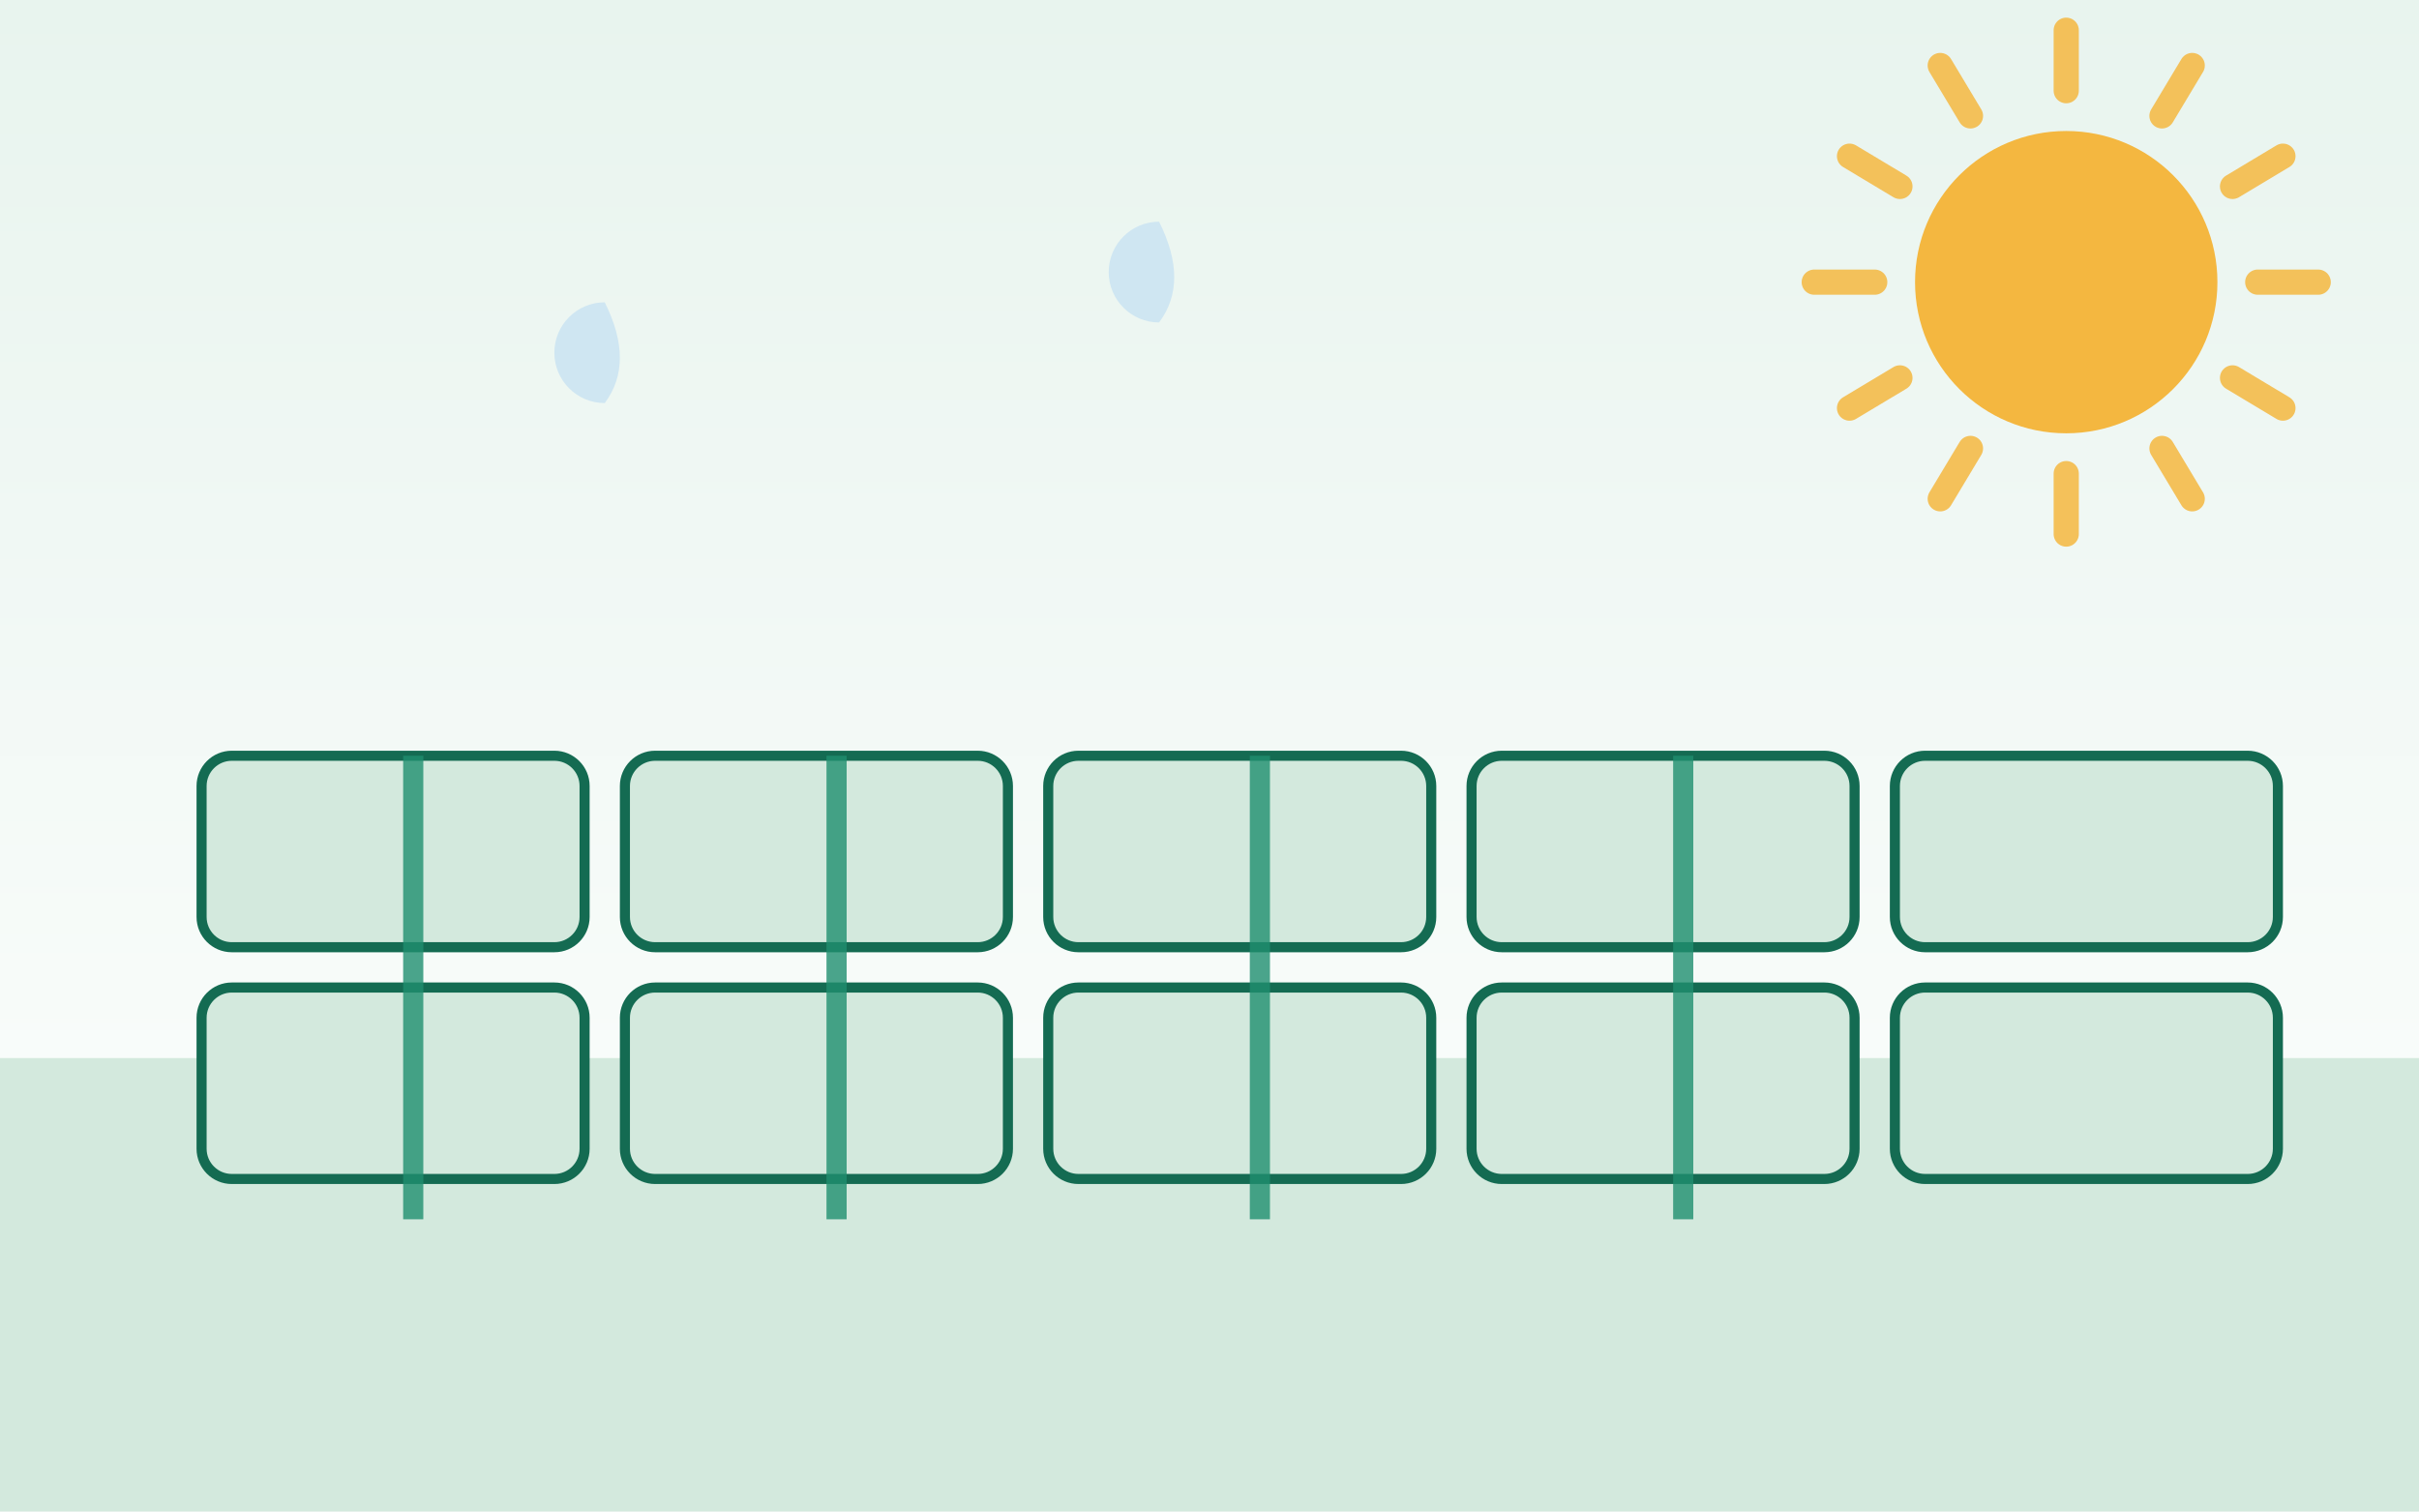
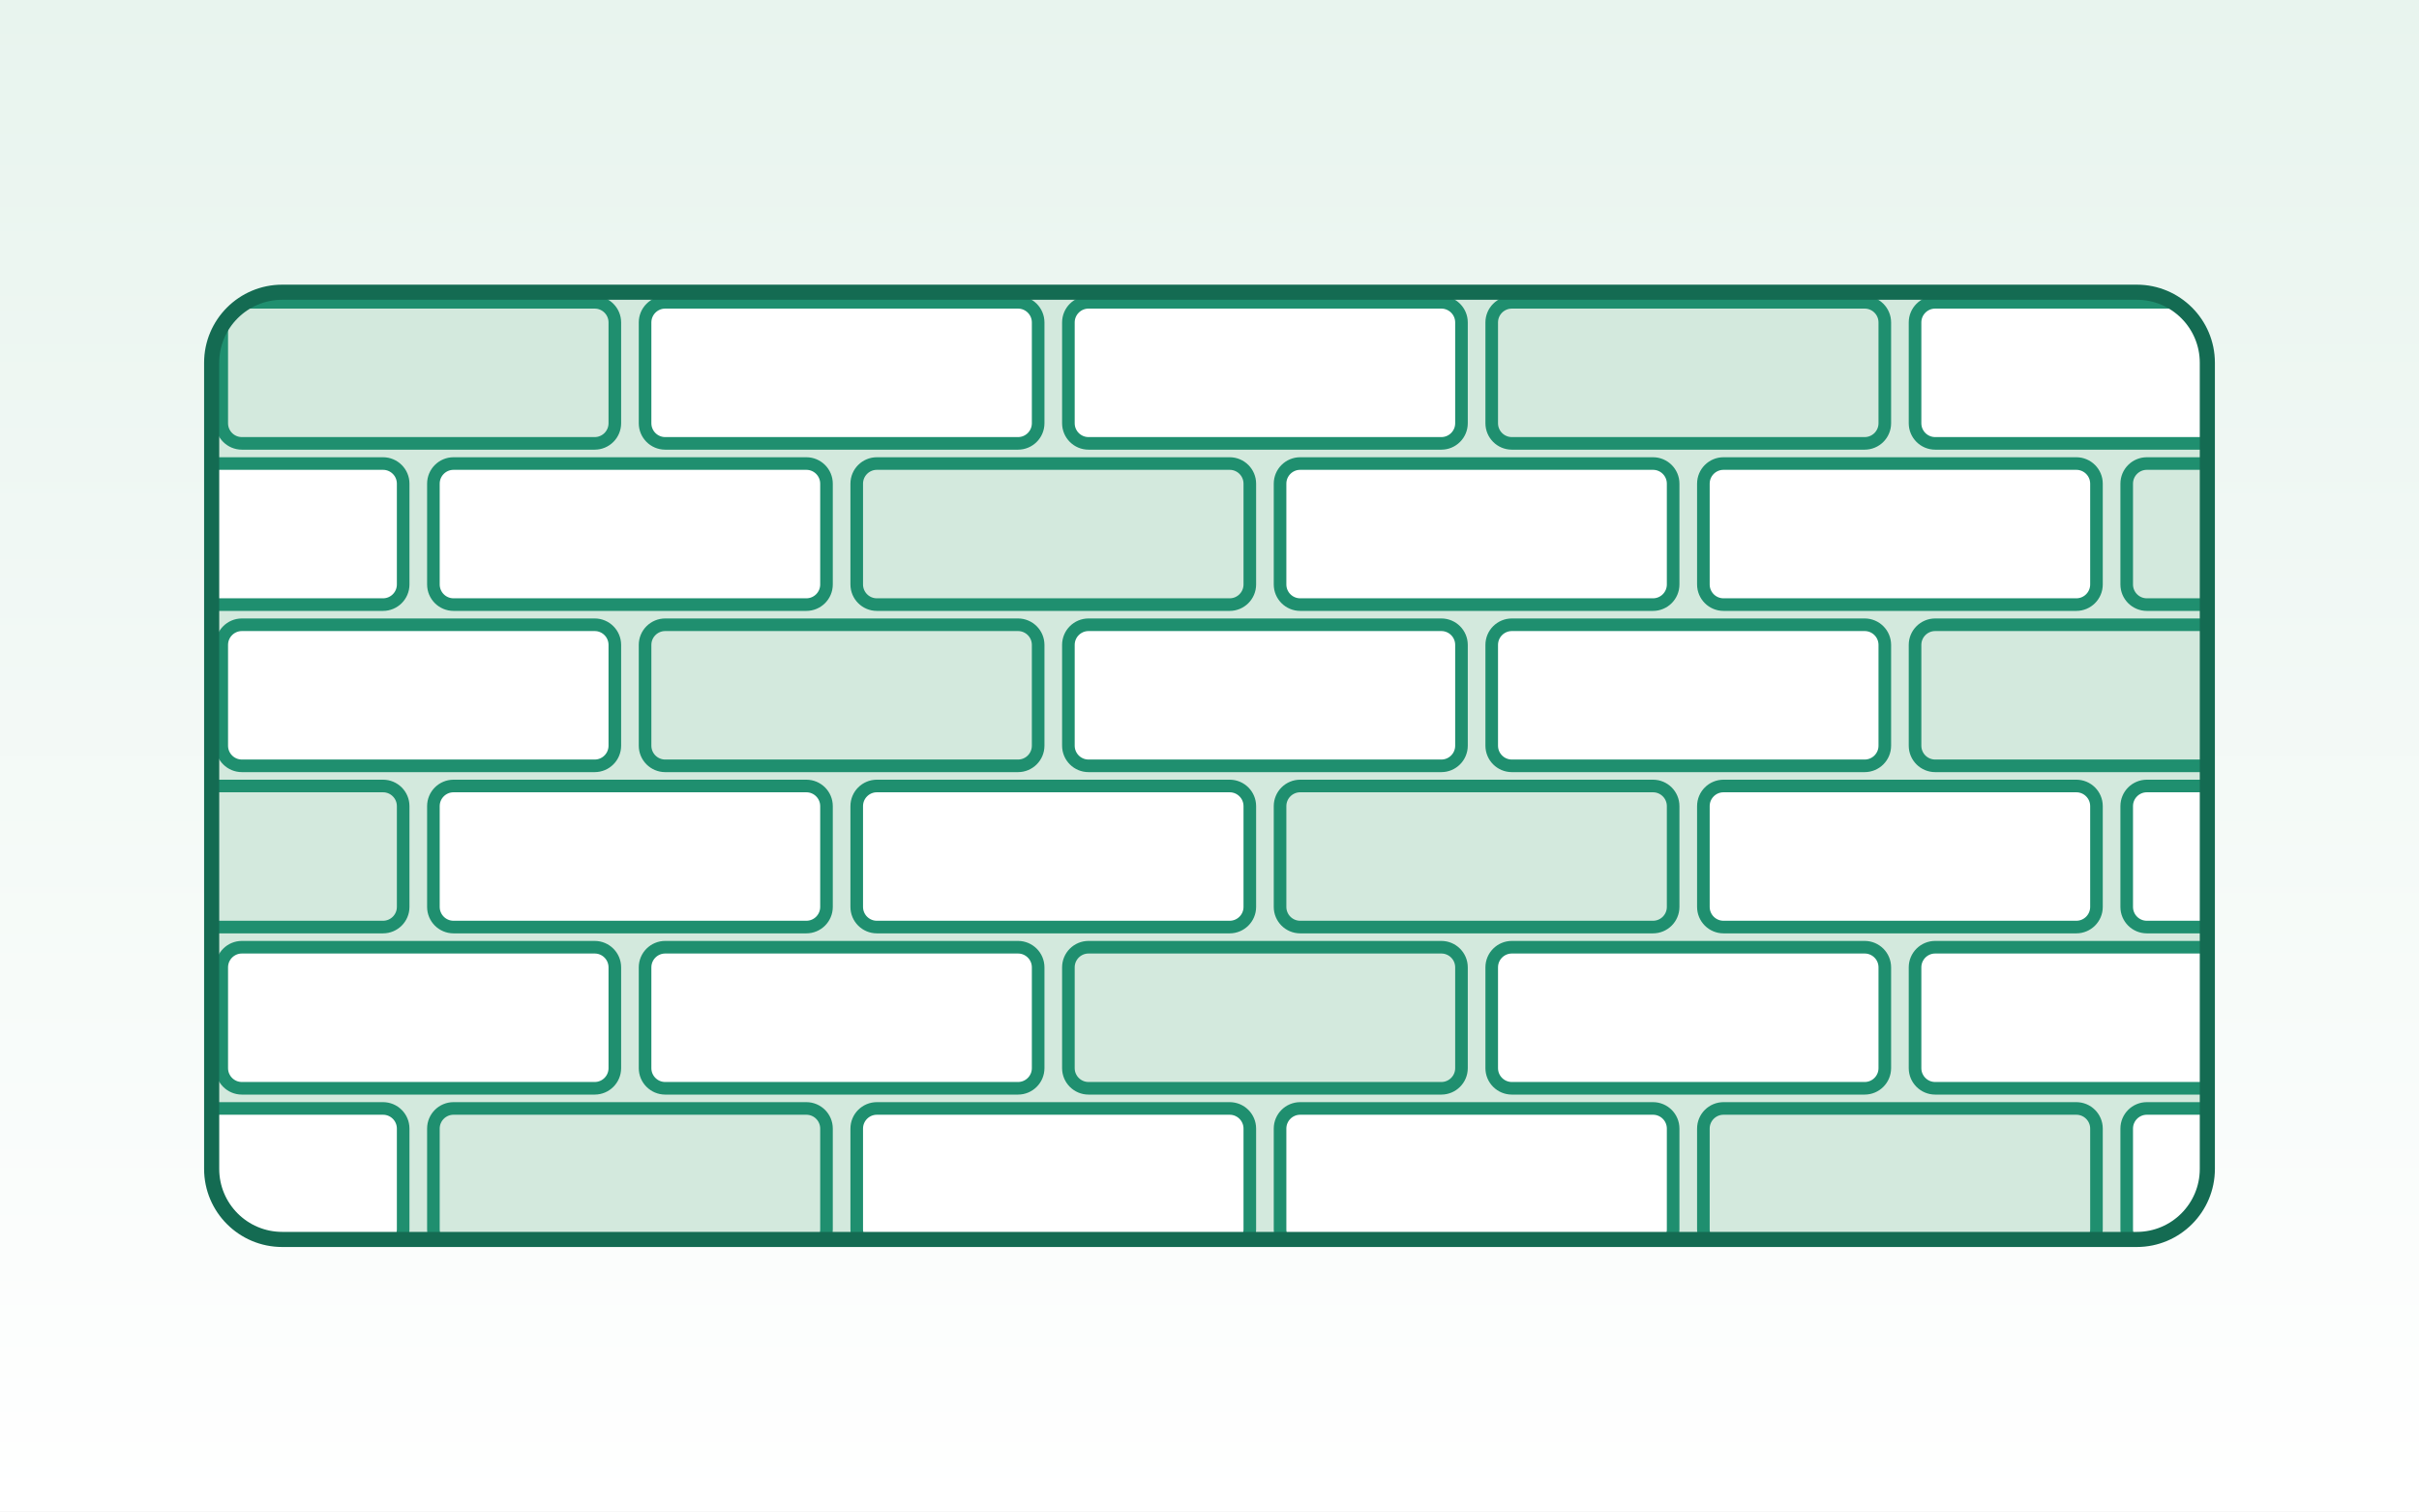
<svg xmlns="http://www.w3.org/2000/svg" viewBox="0 0 480 300" fill="none">
  <defs>
    <linearGradient id="sky" x1="0" y1="0" x2="0" y2="1">
      <stop offset="0" stop-color="#e8f4ee" />
      <stop offset="1" stop-color="#ffffff" />
    </linearGradient>
  </defs>
  <rect width="480" height="300" fill="url(#sky)" />
-   <rect x="0" y="210" width="480" height="90" fill="#d3e9dd" />
-   <line x1="448" y1="56" x2="460" y2="56" stroke="#f4b740" stroke-width="5" stroke-linecap="round" opacity=".85" />
-   <line x1="443" y1="75" x2="453" y2="81" stroke="#f4b740" stroke-width="5" stroke-linecap="round" opacity=".85" />
-   <line x1="429" y1="89" x2="435" y2="99" stroke="#f4b740" stroke-width="5" stroke-linecap="round" opacity=".85" />
-   <line x1="410" y1="94" x2="410" y2="106" stroke="#f4b740" stroke-width="5" stroke-linecap="round" opacity=".85" />
-   <line x1="391" y1="89" x2="385" y2="99" stroke="#f4b740" stroke-width="5" stroke-linecap="round" opacity=".85" />
-   <line x1="377" y1="75" x2="367" y2="81" stroke="#f4b740" stroke-width="5" stroke-linecap="round" opacity=".85" />
-   <line x1="372" y1="56" x2="360" y2="56" stroke="#f4b740" stroke-width="5" stroke-linecap="round" opacity=".85" />
-   <line x1="377" y1="37" x2="367" y2="31" stroke="#f4b740" stroke-width="5" stroke-linecap="round" opacity=".85" />
-   <line x1="391" y1="23" x2="385" y2="13" stroke="#f4b740" stroke-width="5" stroke-linecap="round" opacity=".85" />
-   <line x1="410" y1="18" x2="410" y2="6" stroke="#f4b740" stroke-width="5" stroke-linecap="round" opacity=".85" />
-   <line x1="429" y1="23" x2="435" y2="13" stroke="#f4b740" stroke-width="5" stroke-linecap="round" opacity=".85" />
-   <line x1="443" y1="37" x2="453" y2="31" stroke="#f4b740" stroke-width="5" stroke-linecap="round" opacity=".85" />
-   <circle cx="410" cy="56" r="30" fill="#f4b740" />
-   <g>
-     <rect x="40" y="150" width="76" height="38" rx="6" fill="#d3e9dd" stroke="#146b52" stroke-width="2" />
-     <rect x="124" y="150" width="76" height="38" rx="6" fill="#d3e9dd" stroke="#146b52" stroke-width="2" />
-     <rect x="208" y="150" width="76" height="38" rx="6" fill="#d3e9dd" stroke="#146b52" stroke-width="2" />
-     <rect x="292" y="150" width="76" height="38" rx="6" fill="#d3e9dd" stroke="#146b52" stroke-width="2" />
-     <rect x="376" y="150" width="76" height="38" rx="6" fill="#d3e9dd" stroke="#146b52" stroke-width="2" />
-     <rect x="40" y="196" width="76" height="38" rx="6" fill="#d3e9dd" stroke="#146b52" stroke-width="2" />
-     <rect x="124" y="196" width="76" height="38" rx="6" fill="#d3e9dd" stroke="#146b52" stroke-width="2" />
-     <rect x="208" y="196" width="76" height="38" rx="6" fill="#d3e9dd" stroke="#146b52" stroke-width="2" />
-     <rect x="292" y="196" width="76" height="38" rx="6" fill="#d3e9dd" stroke="#146b52" stroke-width="2" />
-     <rect x="376" y="196" width="76" height="38" rx="6" fill="#d3e9dd" stroke="#146b52" stroke-width="2" />
+   <defs>
+     <clipPath id="pv">
+       <rect x="42" y="58" width="396" height="188" rx="14" />
+     </clipPath>
+   </defs>
+   <rect x="42" y="58" width="396" height="188" rx="14" fill="#d3e9dd" />
+   <g clip-path="url(#pv)">
+     <rect x="-40" y="60" width="78" height="28" rx="4" fill="#ffffff" stroke="#1f8f6f" stroke-width="2.5" />
+     <rect x="44" y="60" width="78" height="28" rx="4" fill="#d3e9dd" stroke="#1f8f6f" stroke-width="2.5" />
+     <rect x="128" y="60" width="78" height="28" rx="4" fill="#ffffff" stroke="#1f8f6f" stroke-width="2.5" />
+     <rect x="212" y="60" width="78" height="28" rx="4" fill="#ffffff" stroke="#1f8f6f" stroke-width="2.5" />
+     <rect x="296" y="60" width="78" height="28" rx="4" fill="#d3e9dd" stroke="#1f8f6f" stroke-width="2.5" />
+     <rect x="380" y="60" width="78" height="28" rx="4" fill="#ffffff" stroke="#1f8f6f" stroke-width="2.5" />
+     <rect x="464" y="60" width="78" height="28" rx="4" fill="#ffffff" stroke="#1f8f6f" stroke-width="2.5" />
+     <rect x="548" y="60" width="78" height="28" rx="4" fill="#d3e9dd" stroke="#1f8f6f" stroke-width="2.5" />
+     <rect x="-82" y="92" width="78" height="28" rx="4" fill="#d3e9dd" stroke="#1f8f6f" stroke-width="2.5" />
+     <rect x="2" y="92" width="78" height="28" rx="4" fill="#ffffff" stroke="#1f8f6f" stroke-width="2.5" />
+     <rect x="86" y="92" width="78" height="28" rx="4" fill="#ffffff" stroke="#1f8f6f" stroke-width="2.5" />
+     <rect x="170" y="92" width="78" height="28" rx="4" fill="#d3e9dd" stroke="#1f8f6f" stroke-width="2.5" />
+     <rect x="254" y="92" width="78" height="28" rx="4" fill="#ffffff" stroke="#1f8f6f" stroke-width="2.5" />
+     <rect x="338" y="92" width="78" height="28" rx="4" fill="#ffffff" stroke="#1f8f6f" stroke-width="2.5" />
+     <rect x="422" y="92" width="78" height="28" rx="4" fill="#d3e9dd" stroke="#1f8f6f" stroke-width="2.5" />
+     <rect x="506" y="92" width="78" height="28" rx="4" fill="#ffffff" stroke="#1f8f6f" stroke-width="2.5" />
+     <rect x="-40" y="124" width="78" height="28" rx="4" fill="#ffffff" stroke="#1f8f6f" stroke-width="2.5" />
+     <rect x="44" y="124" width="78" height="28" rx="4" fill="#ffffff" stroke="#1f8f6f" stroke-width="2.5" />
+     <rect x="128" y="124" width="78" height="28" rx="4" fill="#d3e9dd" stroke="#1f8f6f" stroke-width="2.5" />
+     <rect x="212" y="124" width="78" height="28" rx="4" fill="#ffffff" stroke="#1f8f6f" stroke-width="2.5" />
+     <rect x="296" y="124" width="78" height="28" rx="4" fill="#ffffff" stroke="#1f8f6f" stroke-width="2.5" />
+     <rect x="380" y="124" width="78" height="28" rx="4" fill="#d3e9dd" stroke="#1f8f6f" stroke-width="2.5" />
+     <rect x="464" y="124" width="78" height="28" rx="4" fill="#ffffff" stroke="#1f8f6f" stroke-width="2.5" />
+     <rect x="548" y="124" width="78" height="28" rx="4" fill="#ffffff" stroke="#1f8f6f" stroke-width="2.5" />
+     <rect x="-82" y="156" width="78" height="28" rx="4" fill="#ffffff" stroke="#1f8f6f" stroke-width="2.5" />
+     <rect x="2" y="156" width="78" height="28" rx="4" fill="#d3e9dd" stroke="#1f8f6f" stroke-width="2.5" />
+     <rect x="86" y="156" width="78" height="28" rx="4" fill="#ffffff" stroke="#1f8f6f" stroke-width="2.5" />
+     <rect x="170" y="156" width="78" height="28" rx="4" fill="#ffffff" stroke="#1f8f6f" stroke-width="2.5" />
+     <rect x="254" y="156" width="78" height="28" rx="4" fill="#d3e9dd" stroke="#1f8f6f" stroke-width="2.5" />
+     <rect x="338" y="156" width="78" height="28" rx="4" fill="#ffffff" stroke="#1f8f6f" stroke-width="2.5" />
+     <rect x="422" y="156" width="78" height="28" rx="4" fill="#ffffff" stroke="#1f8f6f" stroke-width="2.5" />
+     <rect x="506" y="156" width="78" height="28" rx="4" fill="#d3e9dd" stroke="#1f8f6f" stroke-width="2.5" />
+     <rect x="-40" y="188" width="78" height="28" rx="4" fill="#d3e9dd" stroke="#1f8f6f" stroke-width="2.5" />
+     <rect x="44" y="188" width="78" height="28" rx="4" fill="#ffffff" stroke="#1f8f6f" stroke-width="2.5" />
+     <rect x="128" y="188" width="78" height="28" rx="4" fill="#ffffff" stroke="#1f8f6f" stroke-width="2.5" />
+     <rect x="212" y="188" width="78" height="28" rx="4" fill="#d3e9dd" stroke="#1f8f6f" stroke-width="2.5" />
+     <rect x="296" y="188" width="78" height="28" rx="4" fill="#ffffff" stroke="#1f8f6f" stroke-width="2.5" />
+     <rect x="380" y="188" width="78" height="28" rx="4" fill="#ffffff" stroke="#1f8f6f" stroke-width="2.5" />
+     <rect x="464" y="188" width="78" height="28" rx="4" fill="#d3e9dd" stroke="#1f8f6f" stroke-width="2.5" />
+     <rect x="548" y="188" width="78" height="28" rx="4" fill="#ffffff" stroke="#1f8f6f" stroke-width="2.5" />
+     <rect x="-82" y="220" width="78" height="28" rx="4" fill="#ffffff" stroke="#1f8f6f" stroke-width="2.5" />
+     <rect x="2" y="220" width="78" height="28" rx="4" fill="#ffffff" stroke="#1f8f6f" stroke-width="2.5" />
+     <rect x="86" y="220" width="78" height="28" rx="4" fill="#d3e9dd" stroke="#1f8f6f" stroke-width="2.5" />
+     <rect x="170" y="220" width="78" height="28" rx="4" fill="#ffffff" stroke="#1f8f6f" stroke-width="2.5" />
+     <rect x="254" y="220" width="78" height="28" rx="4" fill="#ffffff" stroke="#1f8f6f" stroke-width="2.5" />
+     <rect x="338" y="220" width="78" height="28" rx="4" fill="#d3e9dd" stroke="#1f8f6f" stroke-width="2.5" />
+     <rect x="422" y="220" width="78" height="28" rx="4" fill="#ffffff" stroke="#1f8f6f" stroke-width="2.5" />
+     <rect x="506" y="220" width="78" height="28" rx="4" fill="#ffffff" stroke="#1f8f6f" stroke-width="2.5" />
  </g>
-   <line x1="82" y1="150" x2="82" y2="242" stroke="#1f8f6f" stroke-width="4" opacity=".8" />
-   <line x1="166" y1="150" x2="166" y2="242" stroke="#1f8f6f" stroke-width="4" opacity=".8" />
-   <line x1="250" y1="150" x2="250" y2="242" stroke="#1f8f6f" stroke-width="4" opacity=".8" />
-   <line x1="334" y1="150" x2="334" y2="242" stroke="#1f8f6f" stroke-width="4" opacity=".8" />
-   <path d="M120 60 q6 12 0 20 a10 10 0 1 1-0 -20z" fill="#cfe6f2" />
-   <path d="M230 44 q6 12 0 20 a10 10 0 1 1-0 -20z" fill="#cfe6f2" />
+   <rect x="42" y="58" width="396" height="188" rx="14" fill="none" stroke="#146b52" stroke-width="3" />
</svg>
